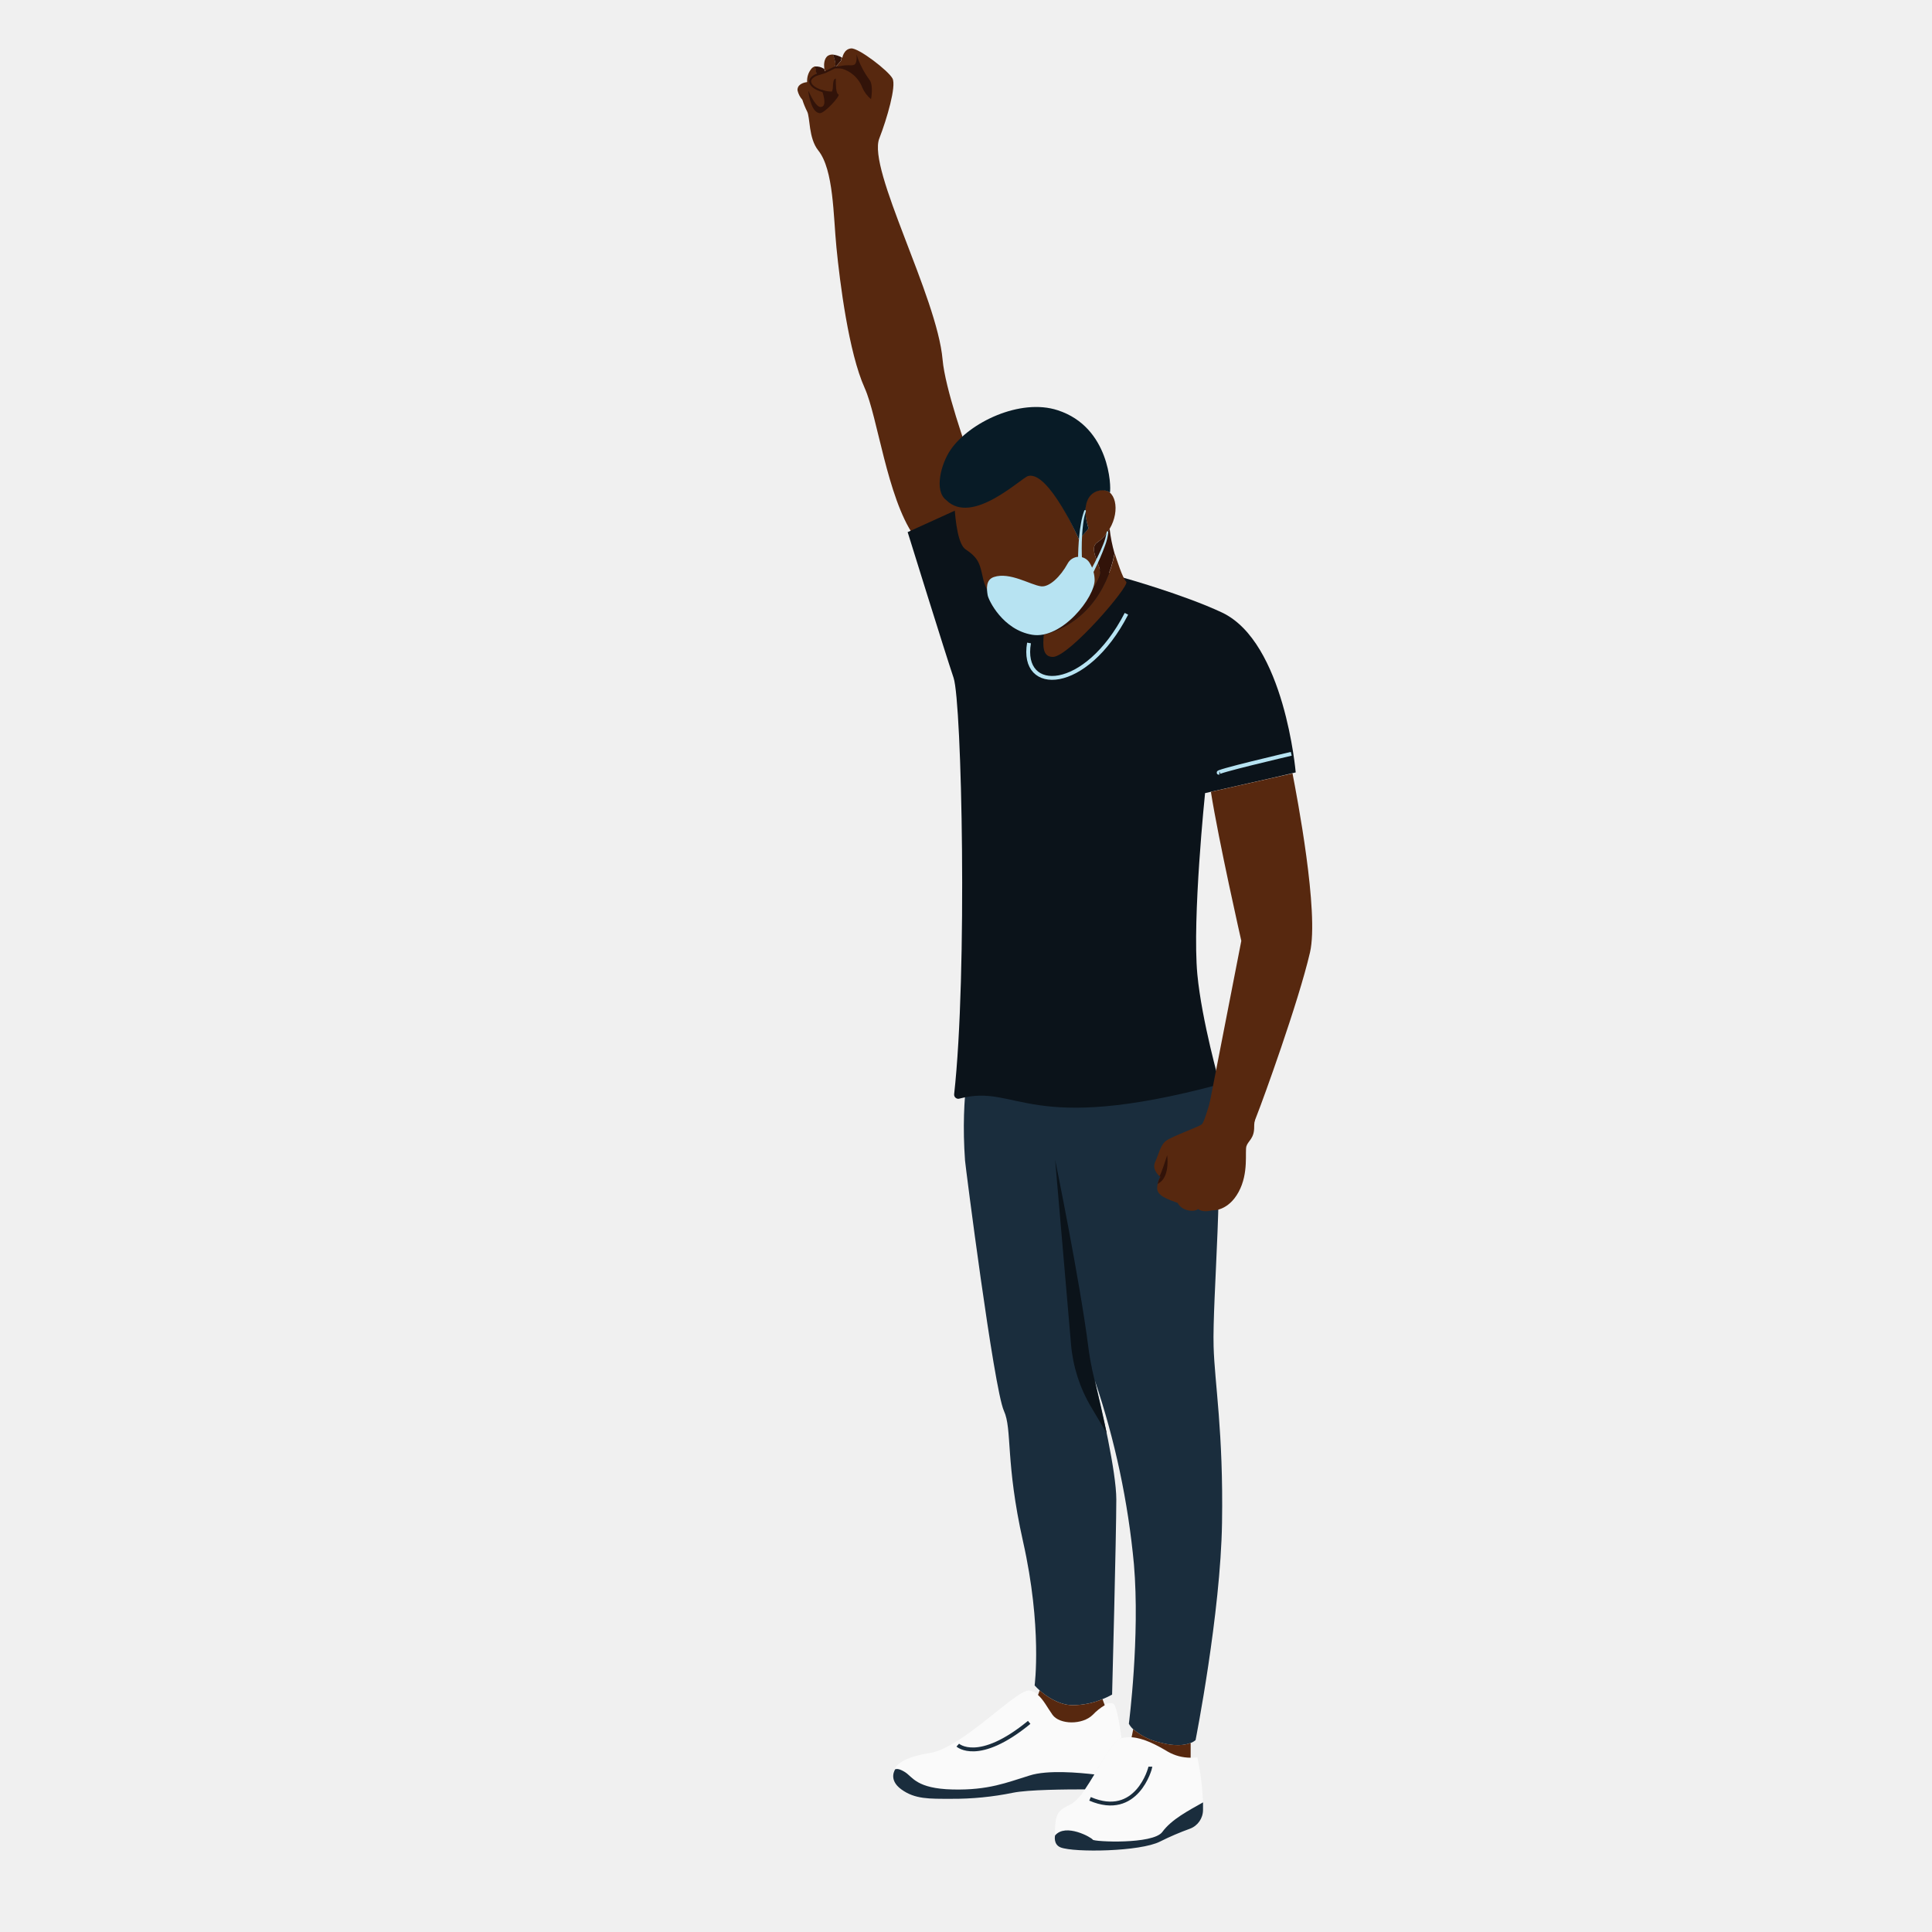
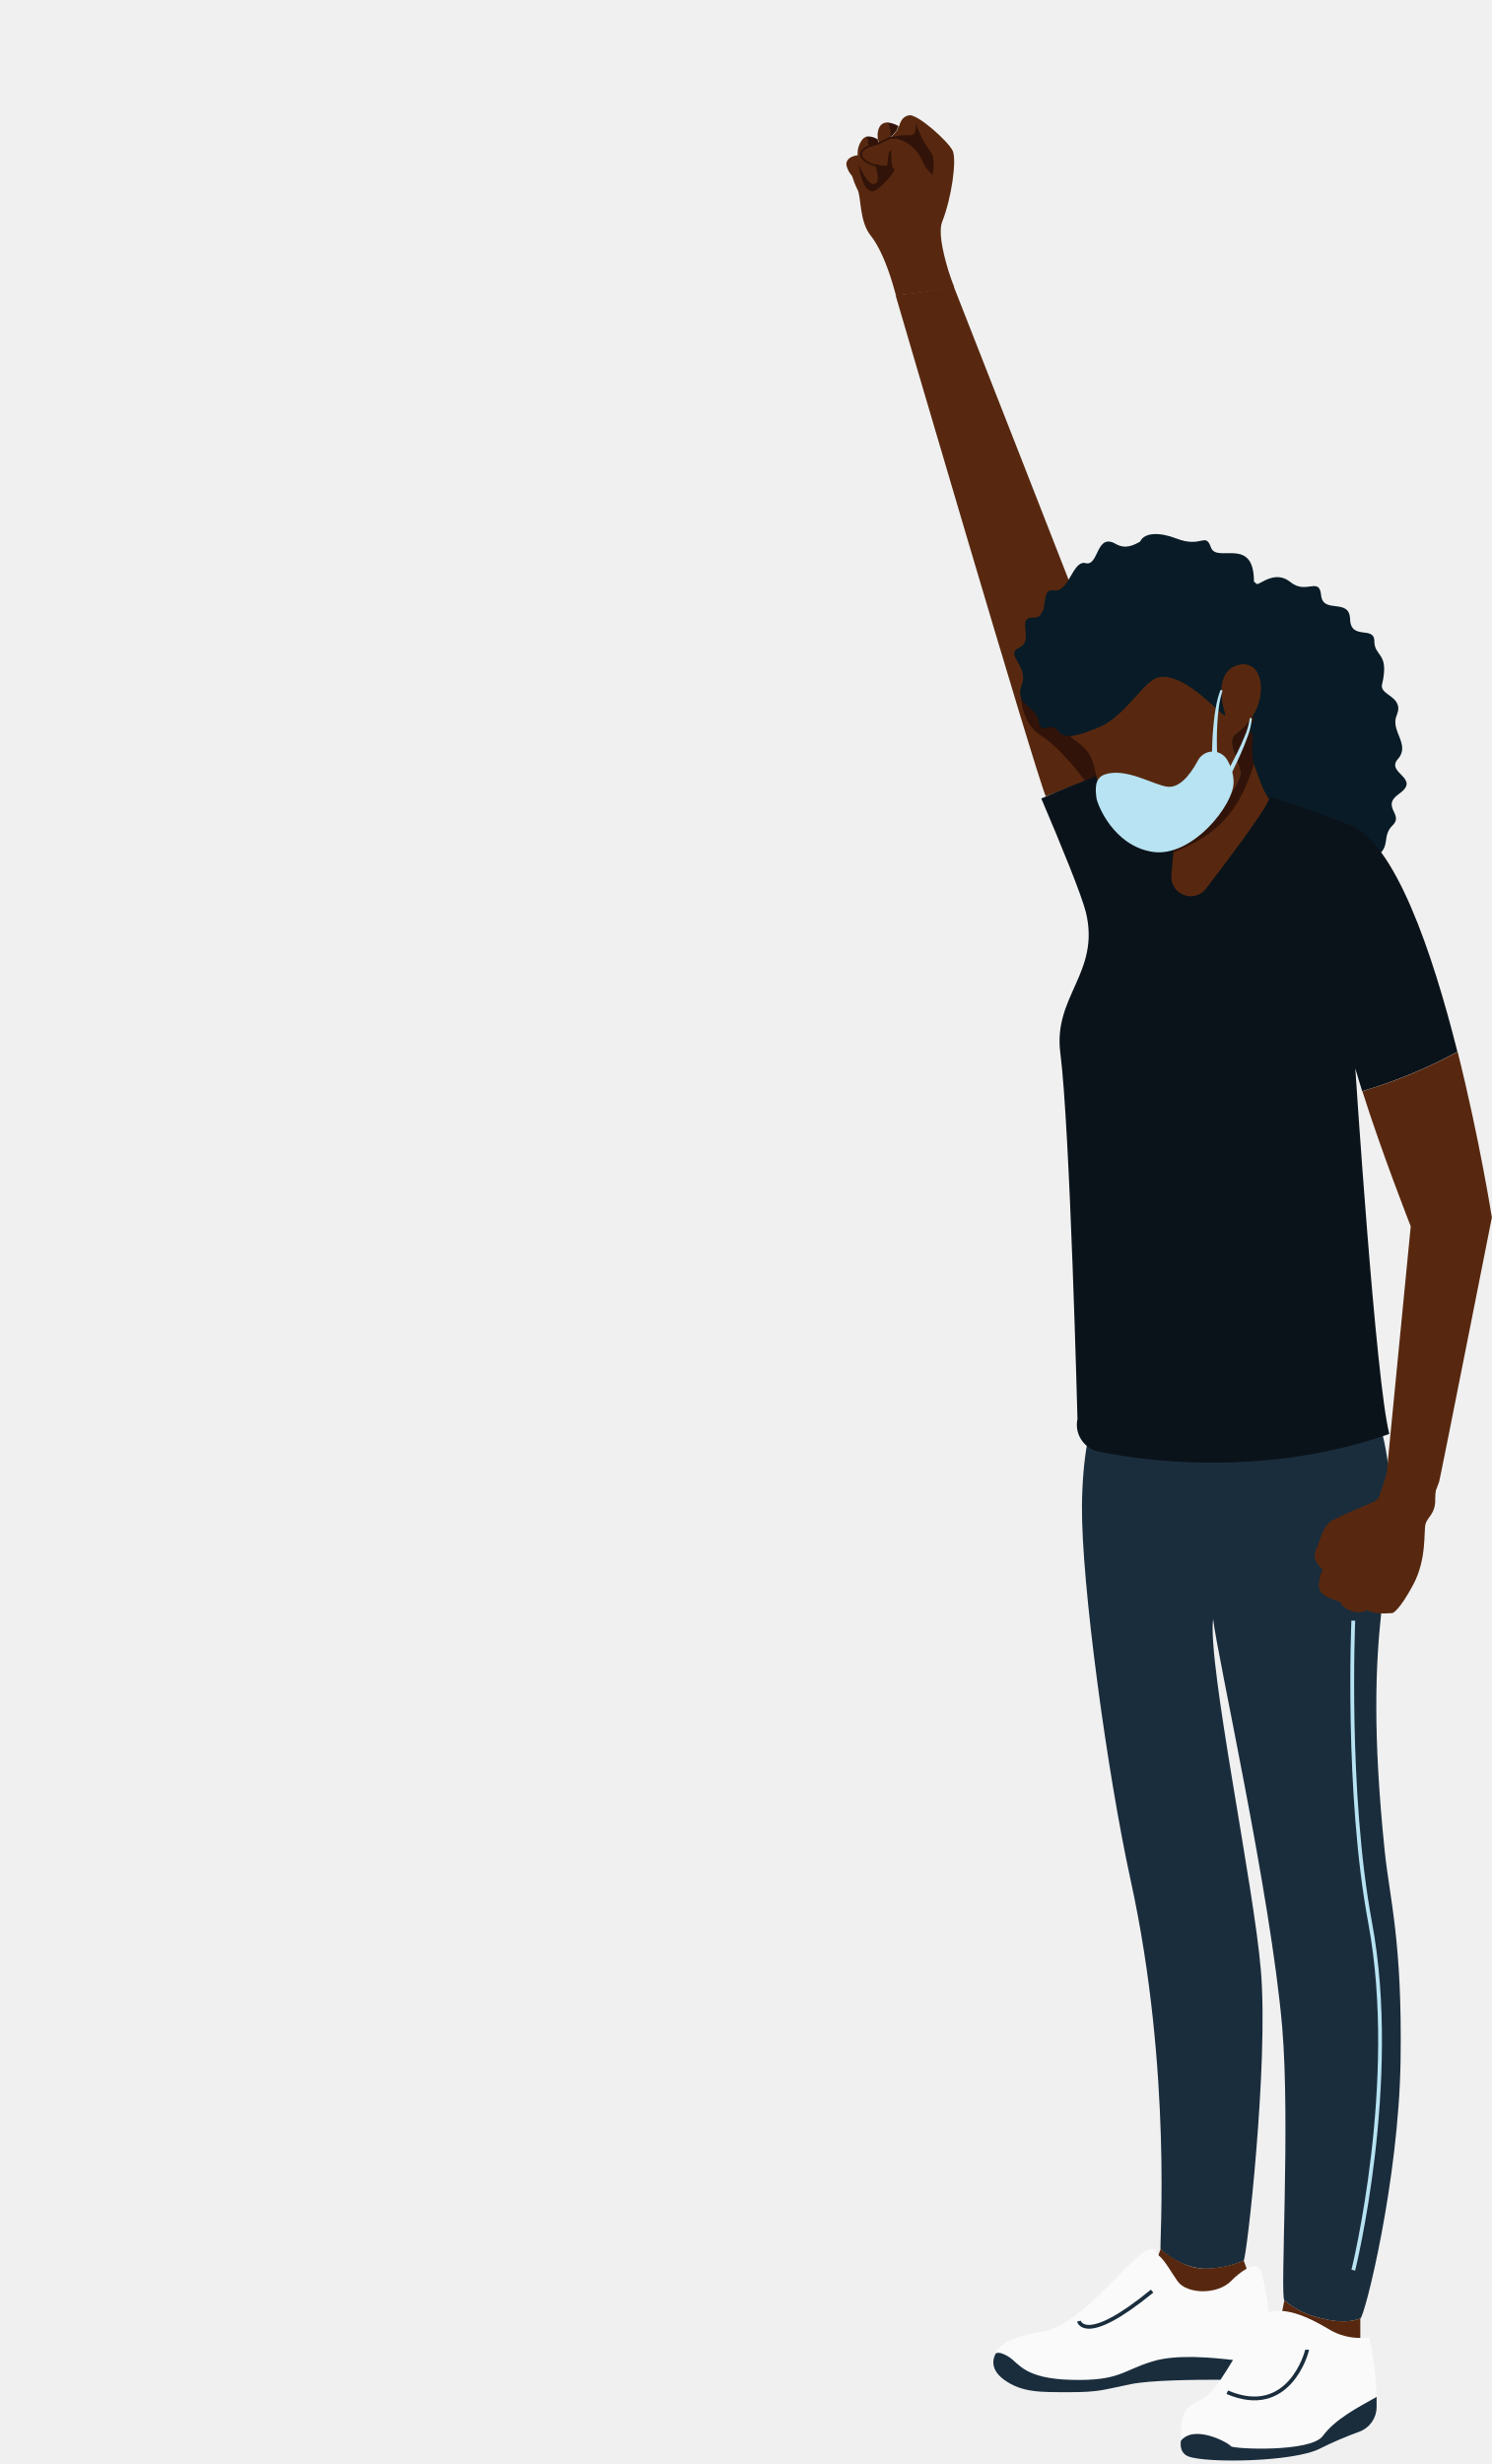
- <svg xmlns="http://www.w3.org/2000/svg" viewBox="0 0 500 500">
+ <svg xmlns="http://www.w3.org/2000/svg" width="393" height="649" viewBox="0 0 393 649" fill="none">
+   <g clip-path="url(#clip0)">
+     <path d="M300.362 142.605C301.506 140.227 305.436 140.119 309.905 141.839C316.634 144.46 317.495 139.999 319.003 144.204C320.51 148.41 330.322 141.114 330.322 153.126C330.322 156.244 334.884 149.243 339.945 153.328C344.131 156.714 347.536 151.756 348.02 156.795C348.505 161.833 355.477 157.359 355.651 163.07C355.826 168.78 362.044 164.695 362.044 168.888C362.044 173.08 366.082 171.75 364.063 180.309C363.363 183.252 370.079 183.346 367.913 188.452C366.19 192.483 371.627 196.124 368.262 199.9C364.898 203.676 374.521 204.912 368.545 209.091C363.673 212.504 369.891 214.466 366.863 217.381C363.834 220.297 366.634 223.092 362.26 225.779C357.886 228.467 363.04 222.864 356.486 225.027C349.931 227.19 346.392 226.841 346.392 226.841L331.25 219.182L327.051 211.738L318.976 214.573C318.976 214.573 316.54 206.511 316.123 205.369C315.705 204.227 311.385 194.324 311.385 194.324C311.385 194.324 329.555 185.845 329.555 181.653C329.555 177.46 326.028 168.942 326.028 168.942L318.976 157.466L300.362 142.605Z" fill="#081B26" />
+     <path d="M304.576 196.543C292.463 190.483 280.148 183.617 279.959 180.419L279.744 180.513L279.811 179.828C277.671 176.563 284.145 173.23 287.806 169.078C285.114 161.621 251.709 76.727 251.224 75.41C246.161 76.431 241.049 77.198 235.908 77.708C236.137 78.581 272.611 202.993 275.491 209.765C285.787 205.586 295.168 202.711 304.576 196.543Z" fill="#57280F" />
+     <path d="M284.238 181.988L268.936 183.614C268.936 183.614 269.111 190.601 274.319 193.826C279.528 197.051 285.813 205.664 285.813 205.664L303.081 200.397L284.238 181.988Z" fill="#321309" />
+     <path d="M323.078 198.978C332.68 197.111 338.328 184.65 335.694 171.145C333.059 157.641 323.14 148.206 313.539 150.073C303.937 151.94 298.289 164.401 300.923 177.906C303.557 191.41 313.477 200.845 323.078 198.978Z" fill="#081B26" />
+     <path d="M249.892 71.496C248.102 65.571 247.2 60.747 248.263 58.234C250.659 52.12 252.099 42.11 250.955 39.691C249.811 37.273 241.857 30.111 239.569 30.366C237.281 30.621 236.877 33.255 236.877 33.255L236.675 33.134L236.433 34.236C236.433 34.236 233.903 37.273 234.575 36.01C234.993 35.217 234.454 33.537 234.01 32.274C233.467 32.215 232.919 32.333 232.449 32.61C231.197 33.403 231.103 35.378 231.211 36.251L231.52 37.743L228.923 38.536L228.438 35.969C227.892 36.072 227.408 36.386 227.092 36.843C226.226 37.999 225.819 39.435 225.948 40.874C225.726 40.899 225.506 40.94 225.289 40.995C224.36 41.223 222.826 41.841 222.96 43.467C223.203 44.542 223.717 45.536 224.454 46.356C224.841 47.602 225.327 48.815 225.908 49.984C226.904 51.798 226.312 58.248 229.38 62.077C231.615 64.872 233.593 69.561 235.154 74.748C235.45 75.742 235.733 76.75 236.016 77.771C241.164 77.284 246.285 76.54 251.359 75.541C250.767 74.143 250.336 72.8 249.892 71.496Z" fill="#57280F" />
+     <path d="M229.811 50.403C227.402 50.202 226.514 45.7 226.218 43.389C227.375 45.942 228.802 48.414 230 48.482C232.53 48.616 230.403 43.107 230.403 43.107C231.426 43.477 232.506 43.659 233.593 43.644C234.185 42.449 233.593 39.869 234.791 39.613C234.791 41.575 234.791 44.195 235.585 44.504C236.379 44.813 231.278 50.524 229.811 50.403Z" fill="#321309" />
+     <path d="M236.567 33.133L236.325 34.235C236.325 34.235 233.795 37.272 234.468 36.009C234.885 35.216 234.346 33.536 233.902 32.273C234.838 32.384 235.744 32.676 236.567 33.133Z" fill="#321309" />
+     <path d="M231.412 37.731L228.815 38.524L228.33 35.957C229.319 35.873 230.307 36.129 231.13 36.683C231.13 36.683 231.13 36.508 231.13 36.239L231.412 37.731Z" fill="#321309" />
+     <path d="M245.706 46.074C244.555 45.128 243.634 43.934 243.014 42.58C242.354 40.827 241.202 39.3 239.696 38.182C238.19 37.065 236.394 36.404 234.521 36.278C238.384 35.136 239.528 35.956 240.524 35.432C241.52 34.908 241.237 32.395 241.184 32.207C242.104 35.107 243.505 37.832 245.329 40.269C246.5 42.043 245.706 46.074 245.706 46.074Z" fill="#321309" />
+     <path d="M237.321 36.281H234.495L231.413 37.773L228.815 38.566C228.815 38.566 226.554 39.412 226.85 40.85C227.146 42.288 229.138 43.268 231.265 43.792" stroke="#321309" stroke-width="0.5" stroke-miterlimit="10" />
+     <path d="M368.949 542.848C368.465 574.465 359.528 610.207 358.343 610.677C356.54 611.389 353.175 612.021 347.671 610.529C344.224 609.772 341.016 608.18 338.33 605.894C337.173 604.792 339.932 559.16 337.765 533.926C334.79 499.178 320.699 436.334 319.568 426.431C318.074 438.363 330.336 496.773 332.152 519.024C334.239 543.627 328.371 595.144 327.603 595.467C324.243 596.893 320.622 597.606 316.971 597.563C312.74 597.188 308.766 595.371 305.719 592.417C305.369 592.094 308.909 545.75 297.846 495.241C291.722 467.306 284.831 416.971 285.019 396.588C285.275 369.875 293.404 362.082 293.404 362.082C293.404 362.082 302.583 329.726 305.329 330.599C324.575 336.646 344.252 363.238 354.602 361.276C355.033 363.963 364.023 364.89 366.109 390.071C368.276 415.964 358.317 425.007 364.763 487.475C366.082 500.253 369.434 511.231 368.949 542.848Z" fill="#1A2D3D" />
+     <path d="M362.637 631.332C357.482 634.275 351.587 637.204 348.411 641.611C345.234 646.019 324.615 645.038 324.185 644.299C323.754 643.56 314.763 638.427 311.049 642.834C311.049 634.772 312.031 634.262 316.93 631.803C318.784 630.48 320.328 628.769 321.453 626.791C322.516 625.219 323.619 623.418 324.737 621.591C328.182 615.826 331.668 609.699 334.158 609.014H334.239C335.407 608.717 336.616 608.608 337.819 608.691C342.085 608.987 346.594 611.379 350.416 613.69C352.84 615.081 355.588 615.808 358.384 615.799C359.167 615.818 359.951 615.769 360.726 615.651C361.807 620.815 362.446 626.061 362.637 631.332Z" fill="#FAFAFA" />
+     <path d="M362.637 631.332V633.952C362.638 635.378 362.201 636.769 361.385 637.939C360.569 639.109 359.414 640.002 358.075 640.496C354.522 641.779 351.049 643.268 347.671 644.957C340.807 648.477 317.886 648.827 313.068 647.013C310.376 645.965 311.103 642.847 311.103 642.847C314.777 638.44 323.876 643.573 324.239 644.312C324.602 645.051 345.221 646.032 348.465 641.625C351.709 637.217 357.482 634.221 362.637 631.332Z" fill="#1A2D3D" />
+     <path d="M357.024 281.393C357.576 283.314 358.182 285.343 358.841 287.426C367.541 284.839 375.948 281.358 383.928 277.039C377.32 250.784 367.428 221.572 355.315 217.138C339.231 211.239 328.545 207.732 328.545 207.732C328.545 207.732 316.607 202.532 304.561 196.539C295.14 202.707 284.158 205.837 274.306 210.325C279.474 222.418 284.965 235.855 286.055 240.289C289.905 256.199 277.361 262.393 279.326 277.375C281.883 297.423 283.835 373.758 283.835 373.758C283.46 375.504 283.747 377.328 284.639 378.876C285.531 380.424 286.966 381.588 288.666 382.142C288.666 382.142 326.728 391.548 365.988 377.681C362.408 364.137 357.024 281.393 357.024 281.393Z" fill="#0B131A" />
+     <path d="M334.252 609H334.171C331.735 609.685 328.235 615.812 324.75 621.577C319.541 620.972 309.824 619.991 303.538 621.913C295.463 624.358 294.898 627.086 282.287 626.777C269.676 626.468 268.384 622.423 265.759 620.77C263.727 619.427 262.771 619.601 262.462 619.722H262.327C262.327 619.722 262.987 615.96 274.44 614.173C285.894 612.386 299.097 591.868 303.538 592.446C304.682 592.593 304.252 593.131 305.113 593.883C307.051 595.576 308.464 598.411 310.16 600.776C312.61 604.203 320.564 604.377 324.184 600.776C325.433 599.509 326.85 598.419 328.397 597.538C328.838 597.23 329.346 597.031 329.88 596.956C330.413 596.881 330.956 596.933 331.466 597.108C332.542 597.578 333.713 605.049 334.252 609Z" fill="#FAFAFA" />
+     <path d="M324.804 621.604C323.7 623.431 322.583 625.245 321.52 626.804C315.006 626.804 303.189 626.884 297.859 627.973C290.672 629.437 289.555 630.082 281.857 630.082C274.158 630.082 269.272 630.243 264.521 626.817C259.77 623.391 262.395 619.79 262.395 619.79H262.53C262.839 619.669 263.795 619.548 265.827 620.838C268.451 622.49 269.77 626.548 282.355 626.844C294.939 627.14 295.585 624.425 303.606 621.98C309.865 620.018 319.582 620.999 324.804 621.604Z" fill="#1A2D3D" />
+     <path d="M328.397 597.535C326.863 598.449 325.464 599.57 324.238 600.867C320.604 604.468 312.664 604.293 310.214 600.867C308.518 598.502 307.105 595.667 305.167 593.974L305.746 592.375C307.993 594.35 312.166 597.36 316.997 597.521C320.647 597.542 324.262 596.829 327.63 595.425L328.397 597.535Z" fill="#57280F" />
+     <path d="M358.344 610.666V615.799C355.548 615.808 352.799 615.081 350.376 613.69C346.554 611.405 342.031 608.987 337.778 608.691L338.344 605.883C341.03 608.169 344.237 609.761 347.684 610.519C353.162 611.983 356.527 611.378 358.344 610.666Z" fill="#57280F" />
+     <path d="M330.12 188.45C329.023 190.352 327.526 191.993 325.732 193.261C322.758 195.249 326.903 200.974 326.903 203.755C326.903 206.536 318.249 220.067 307.213 223.695H307.105C296.015 227.256 290.187 210.406 289.017 205.273C287.846 200.141 287.671 197.964 282.866 194.793C280.336 193.113 279.299 185.938 278.922 179.354C278.774 177.083 278.707 173.106 278.707 173.106C286.621 182.404 299.434 169.074 301.385 168.537C308.505 166.763 322.179 189.297 322.771 188.316C319.797 178.507 323.148 175.632 326.701 175.014C332.287 174.06 333.915 182.081 330.12 188.45Z" fill="#57280F" />
+     <path d="M330.322 201.285C329.286 198.464 330.497 190.536 330.12 188.453C329.023 190.355 327.526 191.996 325.732 193.264C322.758 195.252 326.903 200.976 326.903 203.758C326.903 206.539 318.061 219.197 309.178 222.905C309.178 223.429 309.111 223.967 309.07 224.518C322.57 221.051 327.697 214.924 330.322 201.285Z" fill="#321309" />
+     <path d="M334.225 210.234C332.879 208.89 331.156 203.516 330.321 201.285C326.284 214.05 320.685 219.909 309.083 224.517C309.003 225.539 308.814 227.809 308.585 230.551C308.49 231.646 308.754 232.743 309.337 233.676C309.92 234.609 310.791 235.328 311.818 235.725C312.845 236.122 313.973 236.175 315.034 235.877C316.094 235.579 317.028 234.945 317.697 234.071C325.624 223.684 334.992 211.04 334.225 210.234Z" fill="#57280F" />
+     <path d="M330.214 175.888C328.329 173.617 318.558 174.463 322.771 188.317C322.179 189.298 312.717 177.272 305.449 178.333C299.218 179.247 291.573 201.431 275.032 188.451C270.685 185.186 268.545 169.975 274.709 160.973C281.196 151.567 298.68 141.637 314.628 147.402C339.554 156.431 330.739 173.859 330.214 175.888Z" fill="#081B26" />
+     <path d="M348.505 415.202C348.197 415.458 347.873 415.696 347.536 415.914C347.926 413.872 348.492 413.455 348.492 413.455C348.356 413.359 348.226 413.256 348.101 413.146C348.613 412.824 350.712 405.863 350.712 405.863C350.712 405.863 351.762 412.515 348.505 415.202Z" fill="#321309" />
+     <path d="M393 320.672C393 320.672 389.743 299.98 383.983 277.043C376.003 281.362 367.595 284.842 358.896 287.43C363.97 303.554 371.628 323.01 371.628 323.01C371.628 323.01 365.302 387.978 365.289 388.005C364.32 391.417 363.297 394.589 362.745 395.019C361.493 395.999 352.503 399.291 350.43 400.837C348.357 402.382 347.913 405.392 346.635 408.321C345.639 410.592 347.361 412.46 348.169 413.158C348.294 413.268 348.424 413.371 348.559 413.467C348.559 413.467 347.994 413.884 347.604 415.926C347.604 416.249 347.482 416.612 347.442 417.015C347.079 420.011 349.744 420.79 353.054 421.986C354.589 424.929 359.071 425.171 360.161 424.002C362.085 425.466 366.54 424.821 366.742 424.875C366.944 424.929 368.774 423.988 372.328 417.297C375.881 410.605 375.019 403.376 375.517 401.455C376.015 399.533 378.209 398.767 378.075 394.736C378.07 394.012 378.129 393.288 378.249 392.573C378.573 391.7 378.869 390.907 379.111 390.275C379.353 389.644 393 320.672 393 320.672Z" fill="#57280F" />
+     <path d="M344.319 618.902C344.319 619.426 339.595 637.096 323.296 630.095" stroke="#1A2D3D" stroke-miterlimit="10" />
+     <path d="M284.212 611.375C284.212 611.375 285.8 617.959 303.499 603.461" stroke="#1A2D3D" stroke-miterlimit="10" />
+     <path d="M356.5 426.863C356.5 426.863 354.535 472.119 360.928 506.396C368.774 548.521 356.5 597.941 356.5 597.941" stroke="#B7E3F2" stroke-miterlimit="10" />
+     <path d="M288.707 191.853C285.666 193.062 280.632 195.293 278.707 192.525C276.783 189.757 274.158 193.989 273.62 189.918C273.135 186.129 267.133 185.699 269.138 180.512C271.144 175.325 264.468 172.45 268.533 170.555C272.597 168.661 267.483 162.493 272.207 162.681C276.931 162.869 273.553 154.807 277.59 155.506C281.628 156.205 282.503 147.444 286.002 148.331C289.501 149.218 288.694 140.269 293.889 143.252C299.084 146.235 302.382 138.804 305.289 142.378C308.196 145.952 313.364 141.035 314.562 145.066C315.76 149.097 322.193 146.06 323.876 149.782C325.558 153.504 333.297 150.884 332.126 158.355C330.955 165.826 339.071 165.248 337.509 169.212C335.948 173.175 341.964 175.93 339.084 179.356C336.204 182.783 340.309 188.453 337.738 189.676C335.168 190.899 334.804 197.295 331.614 195.051C328.425 192.807 328.452 190.334 331.09 190.16C333.727 189.985 331.964 187.19 333.539 184.785C335.114 182.38 333.539 180.593 334.266 178.832C334.993 177.072 330.322 169.225 330.322 169.225L328.707 163.622L322.328 157.212L309.192 153.37L299.555 152.321L289.744 157.925L283.082 166.323L275.72 177.166L279.313 185.833L288.707 191.853Z" fill="#081B26" />
+     <path d="M291.076 203.972C296.648 202.117 303.835 206.753 307.522 207.21C310.349 207.559 313.108 204.899 315.598 200.249C315.966 199.572 316.507 199.003 317.165 198.601C317.824 198.198 318.576 197.975 319.348 197.955C320.12 197.934 320.884 198.117 321.563 198.484C322.241 198.852 322.811 199.391 323.215 200.048C324.297 201.797 324.901 203.798 324.965 205.853C325.167 212.007 313.862 226.008 303.579 224.369C293.296 222.729 289.111 211.953 288.841 210.233C288.572 208.123 288.195 204.939 291.076 203.972Z" fill="#B7E3F2" />
+     <path d="M319.272 199.419C319.272 196.449 319.407 193.52 319.703 190.591C319.851 189.126 320.026 187.662 320.309 186.21C320.556 184.746 320.934 183.307 321.439 181.911C321.467 181.838 321.521 181.779 321.592 181.746C321.662 181.714 321.743 181.71 321.816 181.736C321.889 181.763 321.948 181.818 321.981 181.888C322.014 181.959 322.017 182.039 321.991 182.112C321.561 183.489 321.254 184.901 321.076 186.331C320.874 187.769 320.753 189.22 320.672 190.671C320.511 193.574 320.511 196.503 320.672 199.392C320.672 199.57 320.601 199.741 320.475 199.867C320.349 199.993 320.178 200.064 319.999 200.064C319.821 200.064 319.65 199.993 319.523 199.867C319.397 199.741 319.326 199.57 319.326 199.392L319.272 199.419Z" fill="#B7E3F2" />
+     <path d="M321.573 206.325C323.148 203.638 324.628 200.87 326.015 198.062C326.701 196.718 327.361 195.24 327.939 193.789C328.553 192.377 328.979 190.891 329.204 189.368C329.204 189.293 329.234 189.222 329.287 189.169C329.34 189.116 329.412 189.086 329.487 189.086C329.562 189.086 329.634 189.116 329.687 189.169C329.74 189.222 329.77 189.293 329.77 189.368C329.607 190.965 329.231 192.533 328.653 194.031C328.114 195.522 327.522 196.987 326.889 198.438C325.611 201.327 324.198 204.162 322.758 206.957C322.72 207.041 322.665 207.116 322.597 207.178C322.529 207.24 322.448 207.288 322.361 207.318C322.274 207.347 322.181 207.359 322.089 207.351C321.997 207.344 321.908 207.318 321.827 207.274C321.745 207.231 321.674 207.171 321.616 207.099C321.559 207.027 321.517 206.944 321.493 206.855C321.47 206.766 321.464 206.673 321.478 206.582C321.492 206.491 321.524 206.403 321.573 206.325Z" fill="#B7E3F2" />
+   </g>
  <defs>
-     <style>
-       .cls-1 {
-         fill: #57280f;
-       }
- 
-       .cls-2 {
-         fill: #321309;
-       }
- 
-       .cls-3, .cls-8, .cls-9 {
-         fill: none;
-         stroke-miterlimit: 10;
-       }
- 
-       .cls-3 {
-         stroke: #321309;
-         stroke-width: 0.5px;
-       }
- 
-       .cls-4 {
-         fill: #1a2d3d;
-       }
- 
-       .cls-5 {
-         fill: #0b131a;
-       }
- 
-       .cls-6 {
-         fill: #fafafa;
-       }
- 
-       .cls-7 {
-         fill: #081b26;
-       }
- 
-       .cls-8 {
-         stroke: #b7e3f2;
-       }
- 
-       .cls-9 {
-         stroke: #1a2d3d;
-       }
- 
-       .cls-10 {
-         fill: #b7e3f2;
-       }
-     </style>
+     <clipPath id="clip0">
+       <rect width="393" height="649" fill="white" />
+     </clipPath>
  </defs>
-   <g id="Слой_2" data-name="Слой 2">
-     <g>
-       <path class="cls-1" d="M252.07,121.61c-2.25-6.19-7.49-21.19-8.13-28.55-1.43-16.36-19.5-49.22-16.38-57.23,2-5.12,4.43-13.53,3.43-15.5s-8.82-8-10.74-7.8S218,14.95,218,14.95l-.17-.1-.2.92s-2.11,2.54-1.55,1.48c.35-.67-.1-2.07-.48-3.12a2.11,2.11,0,0,0-1.3.28c-1.05.67-1.08,2.31-1,3l.26,1.24-2.16.67-.4-2.15a1.77,1.77,0,0,0-1.11.74,4.9,4.9,0,0,0-1,3.33,4.19,4.19,0,0,0-.55.1c-.77.19-2.06.71-1.94,2.06a5.38,5.38,0,0,0,1.25,2.42,20.47,20.47,0,0,0,1.22,3c.83,1.51.33,6.91,2.9,10.12,4,5,3.88,16.87,4.7,25.1.88,9,3.17,27.2,7.31,36.38,3.32,7.34,5.78,28.17,12.71,38.22l13-3.81c.09-1.61.24-3.15.37-4.42C248.21,128,249.35,124.7,252.07,121.61Z" />
-       <path class="cls-2" d="M212.16,29.29c-2-.16-2.75-3.93-3-5.86,1,2.14,2.15,4.2,3.16,4.25,2.11.11.33-4.44.33-4.44a7.51,7.51,0,0,0,2.66.45c.5-1-.05-3.16,1-3.36,0,1.64,0,3.83.67,4.09S213.37,29.39,212.16,29.29Z" />
-       <path class="cls-2" d="M217.8,14.85l-.2.92s-2.11,2.54-1.55,1.48c.35-.67-.1-2.07-.48-3.12A6,6,0,0,1,217.8,14.85Z" />
-       <path class="cls-2" d="M213.49,18.69l-2.16.67-.4-2.15a3.63,3.63,0,0,1,2.34.61s0-.14,0-.37Z" />
-       <path class="cls-2" d="M225.42,25.67a8.2,8.2,0,0,1-2.22-2.92,8.15,8.15,0,0,0-7.11-5.3c3.22-1,4.18-.27,5-.71s.59-2.54.56-2.7a22.72,22.72,0,0,0,3.47,6.76C226.08,22.3,225.42,25.67,225.42,25.67Z" />
-       <path class="cls-2" d="M216.08,17.44h0C216,17.45,216,17.44,216.08,17.44Z" />
-       <path class="cls-3" d="M218.43,17.45h-2.36l-2.58,1.24-2.16.67s-1.89.71-1.64,1.91,1.91,2,3.68,2.46" />
-     </g>
-     <path class="cls-4" d="M316.26,394.06c-.36,23.53-6.85,56.28-6.85,56.28a4,4,0,0,1-1.27.74c-1.34.53-3.84,1-7.93-.11a16,16,0,0,1-6.94-3.45,5.06,5.06,0,0,1-1.12-1.42s2.91-22.51,1.31-41.28a208.67,208.67,0,0,0-10.1-47.49c1.72,7.07,5.54,23.64,5.54,30.72,0,9.11-1.09,50.51-1.09,50.51a20.45,20.45,0,0,1-2.49,1.18,20.21,20.21,0,0,1-7.9,1.56c-3.59-.13-6.7-2.36-8.36-3.83a17.65,17.65,0,0,1-1.3-1.28s2-15-3-37.26c-4.61-20.55-2.75-29-4.95-33.81-2.61-5.77-10-63.73-10.06-64.78-1.24-17.24,1.56-28.34,2.43-31.26,15,9,51,2.42,59.77.74a111.32,111.32,0,0,1,2.78,14.32c2.18,19.16-1,52-.65,64.34C314.35,358.06,316.63,370.54,316.26,394.06Z" />
-     <path class="cls-5" d="M282.58,354.16l0-.12c-.36-1.66-.68-3.5-.94-5.56-2.19-17.14-8.57-48.32-8.57-48.32L277.19,348a38,38,0,0,0,5.22,16.18l4,6.74Z" />
-     <path class="cls-6" d="M311.34,466.45c-3.83,2.19-8.21,4.37-10.57,7.65s-17.68,2.55-18,2-7-4.37-9.76-1.09c0-6,.73-6.38,4.37-8.21a11.66,11.66,0,0,0,3.36-3.73c.79-1.17,1.61-2.51,2.44-3.87,2.56-4.29,5.15-8.85,7-9.36l.06,0a8.42,8.42,0,0,1,2.61-.23c3.17.22,6.52,2,9.36,3.72a11.8,11.8,0,0,0,5.92,1.57,10,10,0,0,0,1.74-.11A69.23,69.23,0,0,1,311.34,466.45Z" />
-     <path class="cls-4" d="M311.34,466.45v1.95a5.19,5.19,0,0,1-3.39,4.87,71.84,71.84,0,0,0-7.73,3.32c-5.1,2.62-22.13,2.88-25.71,1.53-2-.78-1.46-3.1-1.46-3.1,2.73-3.28,9.49.54,9.76,1.09s15.59,1.28,18-2S307.5,468.64,311.34,466.45Z" />
-     <path class="cls-6" d="M290.25,449.83l-.06,0c-1.81.51-4.41,5.07-7,9.36-3.87-.45-12.13-1.18-16.8.25-6,1.82-10.58,3.85-19.94,3.62s-10.33-3.24-12.28-4.47c-1.51-1-2.22-.87-2.45-.78l-.1,0s.49-2.8,9-4.13,22.47-16.6,25.77-16.17a4.12,4.12,0,0,1,2.21,1.07c1.44,1.26,2.49,3.37,3.75,5.13,1.82,2.55,7.73,2.68,10.42,0a14.38,14.38,0,0,1,3.09-2.48,2.54,2.54,0,0,1,2.28-.32C289,441.34,289.84,446.9,290.25,449.83Z" />
-     <path class="cls-4" d="M283.22,459.22c-.82,1.36-1.65,2.71-2.44,3.87-4.84,0-14.66.06-18.62.87a77.25,77.25,0,0,1-16,1.57c-5.71,0-9.35.12-12.88-2.43s-1.58-5.23-1.58-5.23l.1,0c.23-.09.94-.18,2.45.78,1.95,1.23,2.93,4.25,12.28,4.47s14-1.8,19.94-3.62C271.09,458,279.35,458.77,283.22,459.22Z" />
-     <path class="cls-1" d="M285.9,441.31a14.38,14.38,0,0,0-3.09,2.48c-2.7,2.68-8.6,2.55-10.42,0-1.26-1.76-2.31-3.87-3.75-5.13l.43-1.19c1.67,1.47,4.77,3.71,8.36,3.83a20.21,20.21,0,0,0,7.9-1.56Z" />
-     <path class="cls-1" d="M308.14,451.07v3.82a11.8,11.8,0,0,1-5.92-1.57c-2.84-1.7-6.2-3.5-9.36-3.72l.42-2.09a16,16,0,0,0,6.94,3.45C304.3,452.06,306.8,451.6,308.14,451.07Z" />
-     <path class="cls-5" d="M311.87,205.26s-3.35,32.31-2,46.89c1.15,12.1,5.82,28.46,5.82,28.46-50.07,13.45-52.27-.27-67.31,3.69a1.08,1.08,0,0,1-1.45-1.1c3.48-31.14,2-101.45-.14-107.77s-11.89-37.72-11.89-37.72l15-6.82c.27,4.68,40.92,18.64,40.92,18.64s15.5,4.33,25.45,9c16.2,7.68,19.06,41.37,19.06,41.37C332.11,200.73,314,204.74,311.87,205.26Z" />
-     <path class="cls-1" d="M287.17,136.86a11.29,11.29,0,0,1-3.26,3.58c-2.21,1.48.87,5.74.87,7.81s-6.43,12.14-14.63,14.84l-.08,0c-8.24,2.65-14.72-9.27-15.59-13.1s-1-5.44-4.57-7.8c-1.88-1.25-2.64-6.78-2.92-11.69-.11-1.69-.15-3.31-.17-4.66h0c5.88,6.92,17.54-3.47,19-3.83,5.29-1.32,13.38,17.52,13.38,17.52a28.17,28.17,0,0,0,2.5-2.8c-2.21-7.3.28-9.44,2.92-9.9C288.79,126.14,290,132.11,287.17,136.86Z" />
-     <path class="cls-2" d="M288.44,143.23a38.57,38.57,0,0,1-1.27-6.37,11.29,11.29,0,0,1-3.26,3.58c-2.21,1.48.87,5.74.87,7.81s-6.43,12.14-14.63,14.84c0,.39-.05.79-.08,1.2C280.1,161.7,286.49,153.38,288.44,143.23Z" />
-     <path class="cls-1" d="M291.48,150.57c-1-1-2.42-5.65-3-7.34-2,10.15-8.34,18.48-18.36,21.05-.2,2.7-.41,5.73,2.36,5.73C276.67,170,292.46,151.6,291.48,150.57Z" />
-     <path class="cls-7" d="M287.24,127.51c-1.36-1.46-8.66-1.06-5.53,9.25a28.17,28.17,0,0,1-2.5,2.8s-7.8-17.7-13.1-16.38c-1.8.45-14.48,12.95-21.22,6.25-3.23-2.43-1.33-9.44,1.11-13,4.8-7.06,18-13.46,27.76-10.25C287.18,110.55,287.63,126,287.24,127.51Z" />
-     <g>
-       <path class="cls-1" d="M334.5,200.16l-21.12,4.77c2,12.69,7.87,38.56,7.87,38.56S313,285.76,313,285.78a53.44,53.44,0,0,0,10.69,7.09c.68-1.87,1.28-3.48,1.71-4.57,1.3-3.24,10.59-28.75,13.62-41.79C341.42,236.13,335.61,205.89,334.5,200.16Z" />
-       <g>
-         <path class="cls-1" d="M320.55,308.48c-2.69,4.95-6.63,4.8-6.78,4.75s-2.3.76-3.72-.35c-.82.87-4.15.64-5.27-1.56-2.46-.91-5.59-1.88-5.3-4.1,0-.3.09-.57.13-.81.3-1.52.73-1.82.73-1.82a3.63,3.63,0,0,1-.29-.24c-.6-.54-1.86-1.93-1.1-3.62,1-2.16,1.33-4.4,2.88-5.53s8.27-3.51,9.2-4.23,3.79-11.92,3.79-11.92l11.87,4.84s-2.15,4.69-2.11,7.72-1.54,3.6-2,5S323.24,303.54,320.55,308.48Z" />
-         <path class="cls-2" d="M300.35,305.89a7.44,7.44,0,0,1-.73.53c.3-1.52.73-1.82.73-1.82a3.63,3.63,0,0,1-.29-.24c.38-.23,2-5.39,2-5.39S302.79,303.88,300.35,305.89Z" />
-       </g>
-     </g>
-     <path class="cls-8" d="M291.52,158.85C281,179.27,264,179.68,266.31,166.4" />
-     <path class="cls-8" d="M315.56,200c-2.46,0,18.62-4.92,18.62-4.92" />
-     <path class="cls-9" d="M297.72,457.21c0,.39-3.51,13.54-15.62,8.33" />
-     <path class="cls-9" d="M247.87,451.64s5.34,4.9,18.48-5.89" />
-     <path class="cls-10" d="M257.22,149.33c4.14-1.38,9.48,2.07,12.22,2.41,2.1.26,5-2.47,6.89-5.93a3.27,3.27,0,0,1,5.66-.15,8.74,8.74,0,0,1,1.3,4.32c.15,4.58-8.52,15.56-16.15,14.3s-11.35-9-11.54-10.28C255.35,152.42,255.07,150.05,257.22,149.33Z" />
-     <path class="cls-10" d="M279,145.18c0-2.21.1-4.39.32-6.57.11-1.09.24-2.18.45-3.26a18.43,18.43,0,0,1,.84-3.2.22.22,0,0,1,.28-.13.22.22,0,0,1,.13.28,18,18,0,0,0-.68,3.14c-.15,1.07-.24,2.15-.3,3.23-.12,2.16-.12,4.34,0,6.49h0a.5.5,0,0,1-1,0Z" />
-     <path class="cls-10" d="M280.73,150.33c1.17-2,2.27-4.06,3.3-6.15.51-1,1-2.1,1.43-3.18a13.06,13.06,0,0,0,.94-3.29v0a.21.21,0,0,1,.42,0,13.41,13.41,0,0,1-.83,3.47c-.4,1.11-.84,2.2-1.31,3.28-.95,2.15-2,4.26-3.07,6.34a.5.5,0,1,1-.88-.47v0Z" />
-   </g>
</svg>
